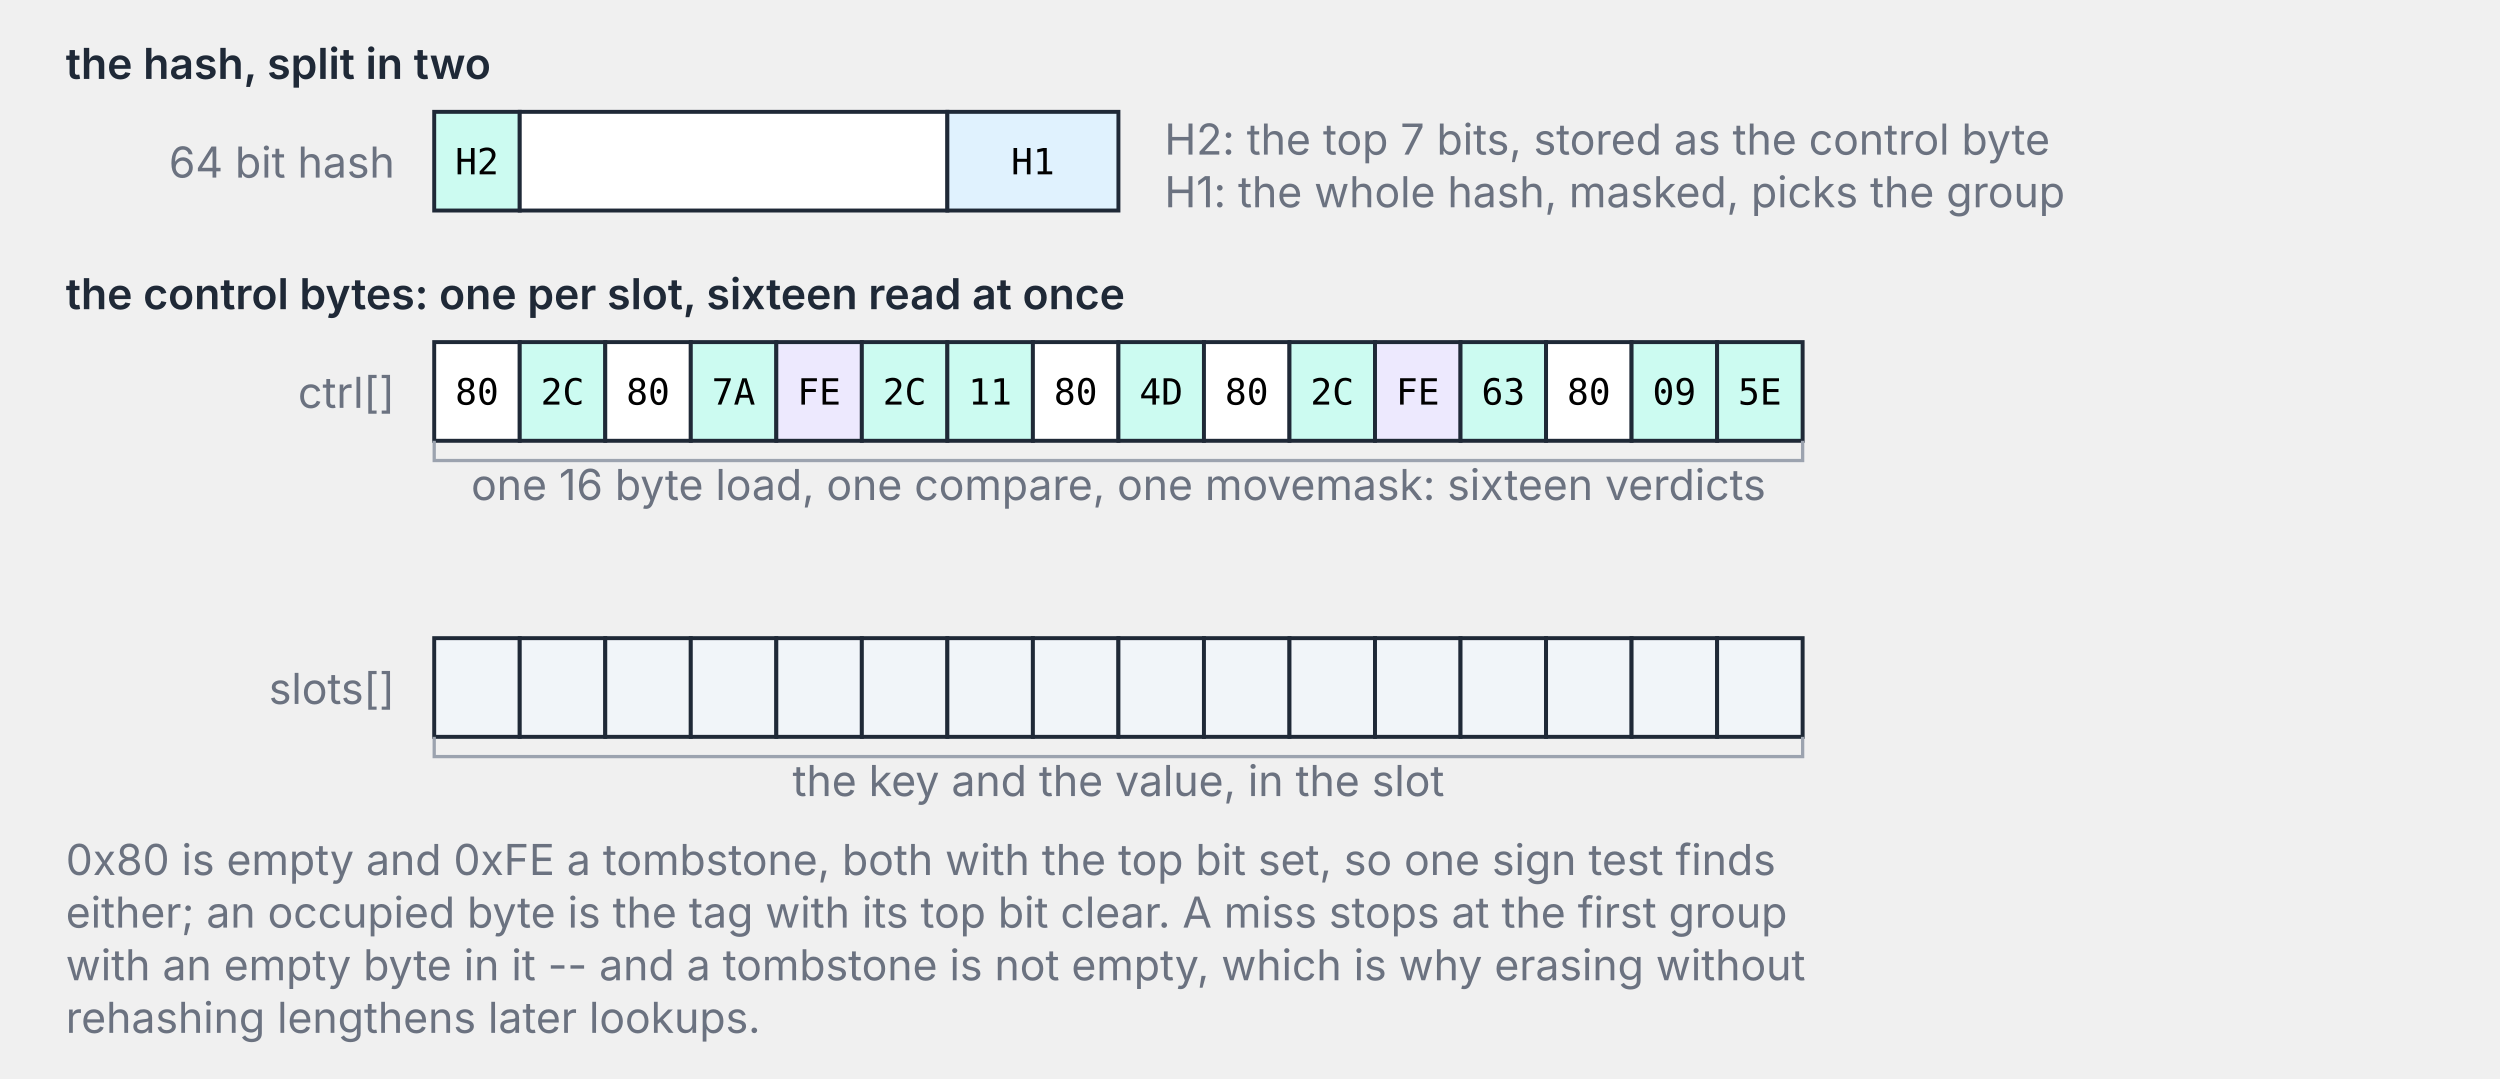
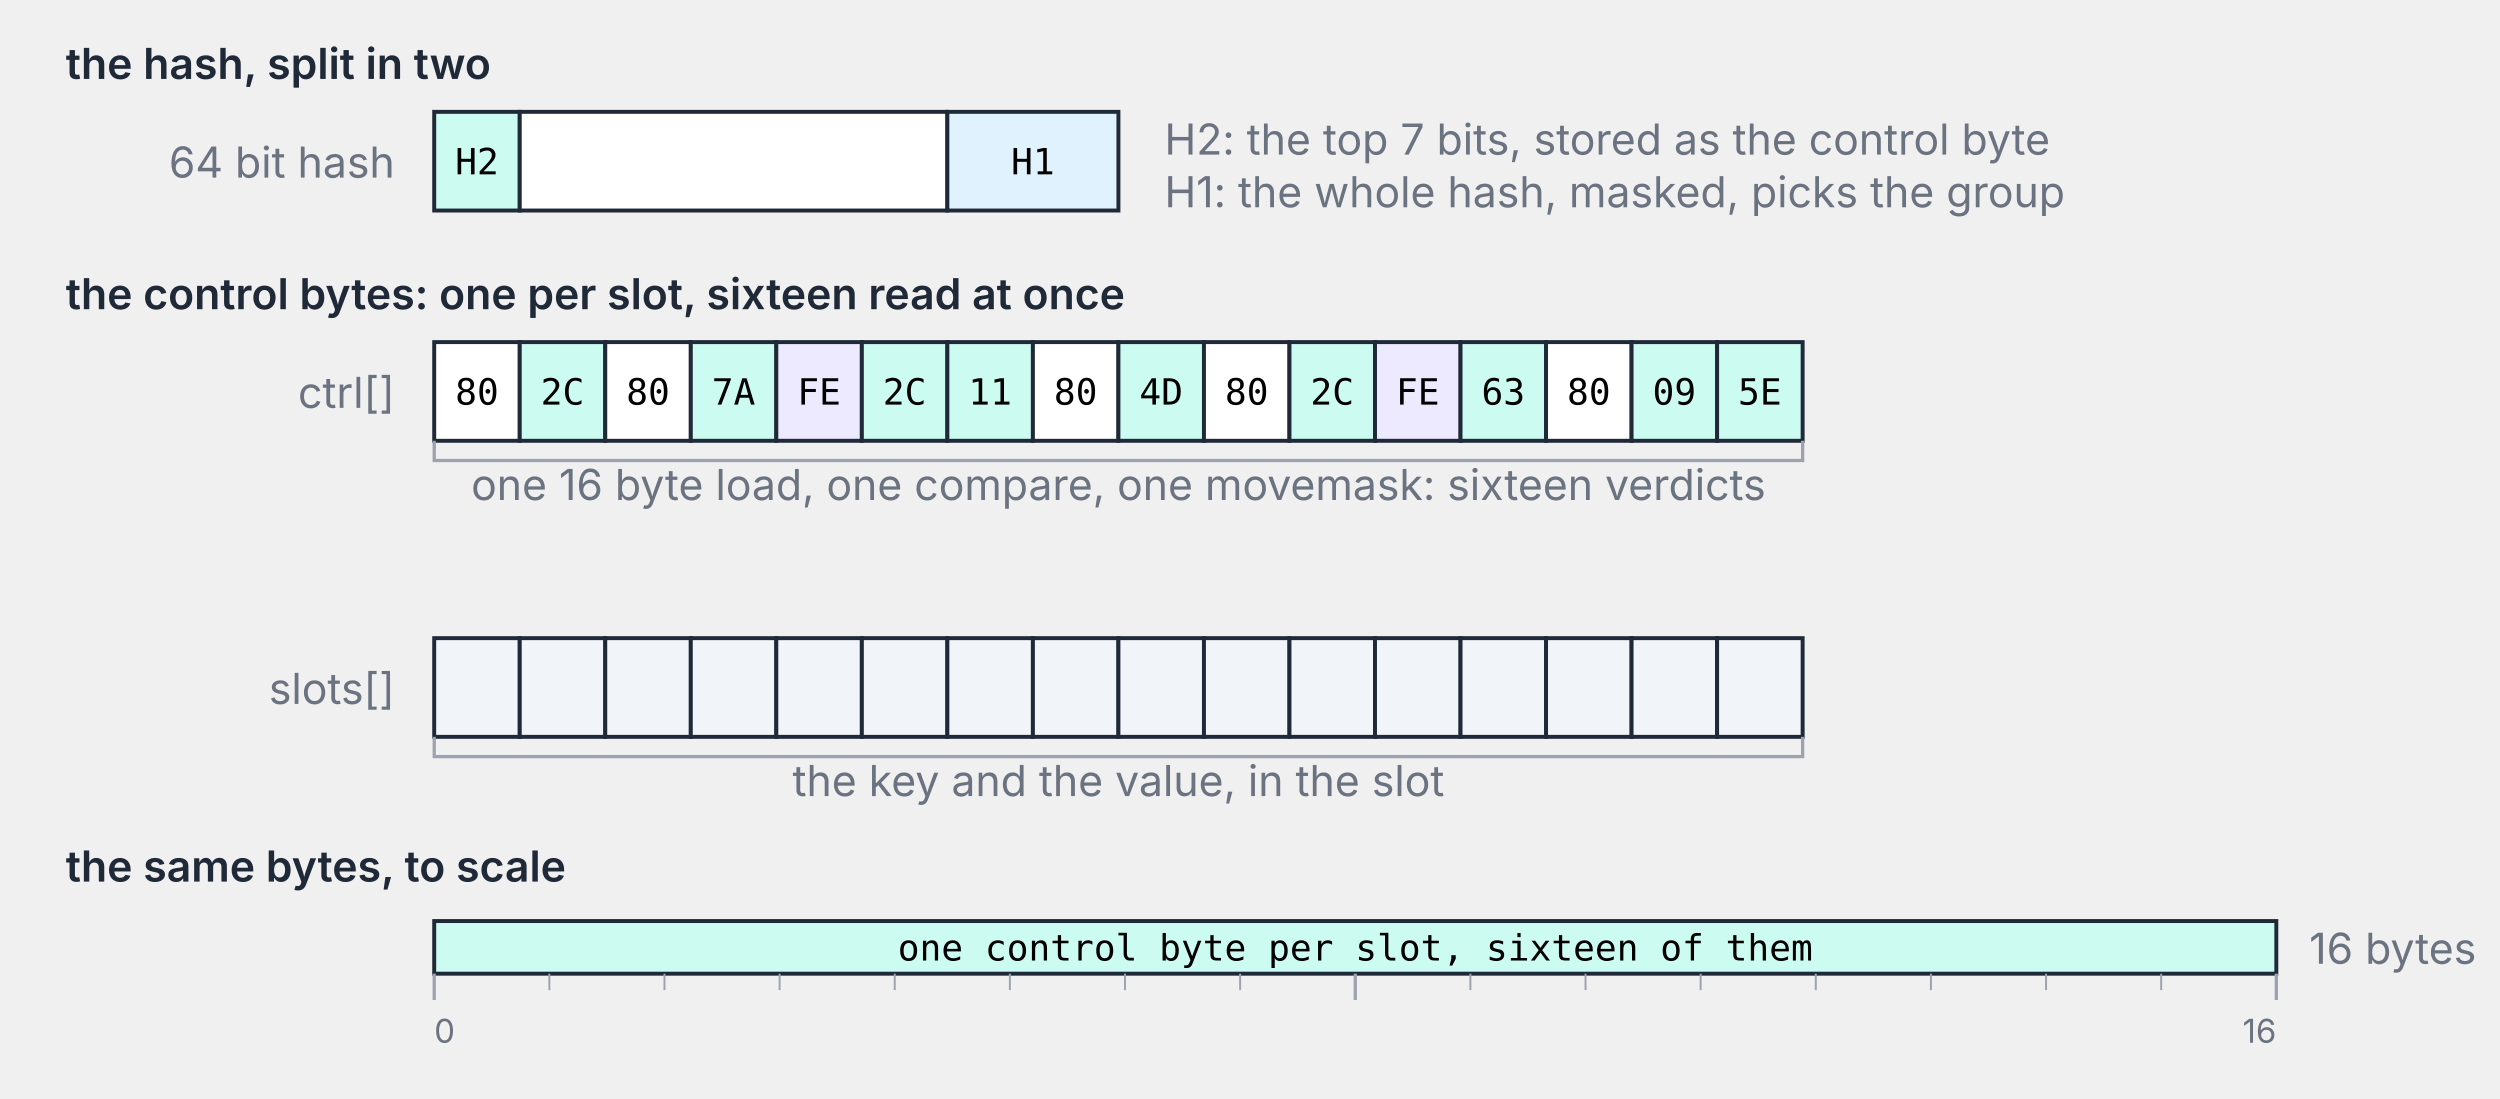
- <svg xmlns="http://www.w3.org/2000/svg" viewBox="0 0 760 328" font-family="Inter, system-ui, sans-serif" font-size="13">
+ <svg xmlns="http://www.w3.org/2000/svg" viewBox="0 0 760 334" font-family="Inter, system-ui, sans-serif" font-size="13">
  <style>
    .mono{font-family:ui-monospace,Menlo,Consolas,monospace;font-size:11px}
    .muted{fill:#6b7280}
    .lbl{fill:#1f2937;font-size:12px}
    .hd{fill:#1f2937;font-weight:600}
    .cell{fill:#fff;stroke:#1f2937;stroke-width:1.2}
    .fp{fill:#ccfbf1}
    .dist{fill:#e0f2fe}
    .idx{fill:#fef3c7}
    .ovf{fill:#ede9fe}
    .payload{fill:#f1f5f9}
    .sent{fill:url(#hatch);stroke:#9ca3af;stroke-width:1.2}
    .arrow{stroke:#0f766e;stroke-width:1.6;fill:none;marker-end:url(#head)}
    .thin{stroke:#9ca3af;stroke-width:1;fill:none}
  </style>
  <defs>
    <pattern id="hatch" width="6" height="6" patternUnits="userSpaceOnUse" patternTransform="rotate(45)">
      <line x1="0" y1="0" x2="0" y2="6" stroke="#d1d5db" stroke-width="2" />
    </pattern>
    <marker id="head" markerWidth="8" markerHeight="8" refX="6" refY="4" orient="auto">
      <path d="M0,0 L8,4 L0,8 z" fill="#0f766e" />
    </marker>
  </defs>
  <text x="20" y="24" class="hd" text-anchor="start">the hash, split in two</text>
  <rect x="132" y="34" width="26" height="30" class="cell fp" />
  <text x="145" y="53" class="mono" text-anchor="middle" font-size="11">H2</text>
  <rect x="158" y="34" width="130" height="30" class="cell " />
  <rect x="288" y="34" width="52" height="30" class="cell dist" />
  <text x="314" y="53" class="mono" text-anchor="middle" font-size="11">H1</text>
  <text x="120" y="54" class="muted" text-anchor="end">64 bit hash</text>
  <text x="354" y="47" class="muted" text-anchor="start">H2: the top 7 bits, stored as the control byte</text>
  <text x="354" y="63" class="muted" text-anchor="start">H1: the whole hash, masked, picks the group</text>
  <text x="20" y="94" class="hd" text-anchor="start">the control bytes: one per slot, sixteen read at once</text>
  <rect x="132" y="104" width="26" height="30" class="cell " />
  <text x="145" y="123" class="mono" text-anchor="middle" font-size="11">80</text>
  <rect x="158" y="104" width="26" height="30" class="cell fp" />
  <text x="171" y="123" class="mono" text-anchor="middle" font-size="11">2C</text>
  <rect x="184" y="104" width="26" height="30" class="cell " />
  <text x="197" y="123" class="mono" text-anchor="middle" font-size="11">80</text>
  <rect x="210" y="104" width="26" height="30" class="cell fp" />
  <text x="223" y="123" class="mono" text-anchor="middle" font-size="11">7A</text>
  <rect x="236" y="104" width="26" height="30" class="cell ovf" />
  <text x="249" y="123" class="mono" text-anchor="middle" font-size="11">FE</text>
  <rect x="262" y="104" width="26" height="30" class="cell fp" />
  <text x="275" y="123" class="mono" text-anchor="middle" font-size="11">2C</text>
  <rect x="288" y="104" width="26" height="30" class="cell fp" />
  <text x="301" y="123" class="mono" text-anchor="middle" font-size="11">11</text>
  <rect x="314" y="104" width="26" height="30" class="cell " />
  <text x="327" y="123" class="mono" text-anchor="middle" font-size="11">80</text>
  <rect x="340" y="104" width="26" height="30" class="cell fp" />
  <text x="353" y="123" class="mono" text-anchor="middle" font-size="11">4D</text>
  <rect x="366" y="104" width="26" height="30" class="cell " />
  <text x="379" y="123" class="mono" text-anchor="middle" font-size="11">80</text>
  <rect x="392" y="104" width="26" height="30" class="cell fp" />
  <text x="405" y="123" class="mono" text-anchor="middle" font-size="11">2C</text>
  <rect x="418" y="104" width="26" height="30" class="cell ovf" />
  <text x="431" y="123" class="mono" text-anchor="middle" font-size="11">FE</text>
  <rect x="444" y="104" width="26" height="30" class="cell fp" />
  <text x="457" y="123" class="mono" text-anchor="middle" font-size="11">63</text>
  <rect x="470" y="104" width="26" height="30" class="cell " />
  <text x="483" y="123" class="mono" text-anchor="middle" font-size="11">80</text>
  <rect x="496" y="104" width="26" height="30" class="cell fp" />
  <text x="509" y="123" class="mono" text-anchor="middle" font-size="11">09</text>
  <rect x="522" y="104" width="26" height="30" class="cell fp" />
  <text x="535" y="123" class="mono" text-anchor="middle" font-size="11">5E</text>
  <text x="120" y="124" class="muted" text-anchor="end">ctrl[]</text>
  <path d="M132,134 L132,140 L548,140 L548,134" class="thin" />
  <text x="340" y="152" class="muted" text-anchor="middle">one 16 byte load, one compare, one movemask: sixteen verdicts</text>
  <rect x="132" y="194" width="26" height="30" class="cell payload" />
  <rect x="158" y="194" width="26" height="30" class="cell payload" />
  <rect x="184" y="194" width="26" height="30" class="cell payload" />
  <rect x="210" y="194" width="26" height="30" class="cell payload" />
  <rect x="236" y="194" width="26" height="30" class="cell payload" />
  <rect x="262" y="194" width="26" height="30" class="cell payload" />
  <rect x="288" y="194" width="26" height="30" class="cell payload" />
  <rect x="314" y="194" width="26" height="30" class="cell payload" />
  <rect x="340" y="194" width="26" height="30" class="cell payload" />
  <rect x="366" y="194" width="26" height="30" class="cell payload" />
  <rect x="392" y="194" width="26" height="30" class="cell payload" />
  <rect x="418" y="194" width="26" height="30" class="cell payload" />
  <rect x="444" y="194" width="26" height="30" class="cell payload" />
  <rect x="470" y="194" width="26" height="30" class="cell payload" />
  <rect x="496" y="194" width="26" height="30" class="cell payload" />
  <rect x="522" y="194" width="26" height="30" class="cell payload" />
  <text x="120" y="214" class="muted" text-anchor="end">slots[]</text>
  <path d="M132,224 L132,230 L548,230 L548,224" class="thin" />
  <text x="340" y="242" class="muted" text-anchor="middle">the key and the value, in the slot</text>
-   <text x="20" y="266" class="muted" text-anchor="start">0x80 is empty and 0xFE a tombstone, both with the top bit set, so one sign test finds</text>
-   <text x="20" y="282" class="muted" text-anchor="start">either; an occupied byte is the tag with its top bit clear. A miss stops at the first group</text>
-   <text x="20" y="298" class="muted" text-anchor="start">with an empty byte in it -- and a tombstone is not empty, which is why erasing without</text>
-   <text x="20" y="314" class="muted" text-anchor="start">rehashing lengthens later lookups.</text>
+   <text x="20" y="268" class="hd" text-anchor="start">the same bytes, to scale</text>
+   <rect x="132.0" y="280" width="560.0" height="16" class="cell fp" />
+   <text x="412.0" y="292" class="mono" text-anchor="middle" font-size="9">one control byte per slot, sixteen of them</text>
+   <line x1="132.0" y1="296" x2="132.0" y2="304" stroke="#9ca3af" stroke-width="1" />
+   <line x1="167.0" y1="296" x2="167.0" y2="301" stroke="#9ca3af" stroke-width="0.6" />
+   <line x1="202.0" y1="296" x2="202.0" y2="301" stroke="#9ca3af" stroke-width="0.6" />
+   <line x1="237.0" y1="296" x2="237.0" y2="301" stroke="#9ca3af" stroke-width="0.6" />
+   <line x1="272.0" y1="296" x2="272.0" y2="301" stroke="#9ca3af" stroke-width="0.6" />
+   <line x1="307.0" y1="296" x2="307.0" y2="301" stroke="#9ca3af" stroke-width="0.6" />
+   <line x1="342.0" y1="296" x2="342.0" y2="301" stroke="#9ca3af" stroke-width="0.6" />
+   <line x1="377.0" y1="296" x2="377.0" y2="301" stroke="#9ca3af" stroke-width="0.6" />
+   <line x1="412.0" y1="296" x2="412.0" y2="304" stroke="#9ca3af" stroke-width="1" />
+   <line x1="447.0" y1="296" x2="447.0" y2="301" stroke="#9ca3af" stroke-width="0.6" />
+   <line x1="482.0" y1="296" x2="482.0" y2="301" stroke="#9ca3af" stroke-width="0.6" />
+   <line x1="517.0" y1="296" x2="517.0" y2="301" stroke="#9ca3af" stroke-width="0.6" />
+   <line x1="552.0" y1="296" x2="552.0" y2="301" stroke="#9ca3af" stroke-width="0.6" />
+   <line x1="587.0" y1="296" x2="587.0" y2="301" stroke="#9ca3af" stroke-width="0.6" />
+   <line x1="622.0" y1="296" x2="622.0" y2="301" stroke="#9ca3af" stroke-width="0.6" />
+   <line x1="657.0" y1="296" x2="657.0" y2="301" stroke="#9ca3af" stroke-width="0.6" />
+   <line x1="692.0" y1="296" x2="692.0" y2="304" stroke="#9ca3af" stroke-width="1" />
+   <text x="132.0" y="317" class="muted" text-anchor="start" font-size="10">0</text>
+   <text x="692.0" y="317" class="muted" text-anchor="end" font-size="10">16</text>
+   <text x="702" y="293" class="muted" text-anchor="start">16 bytes</text>
</svg>
